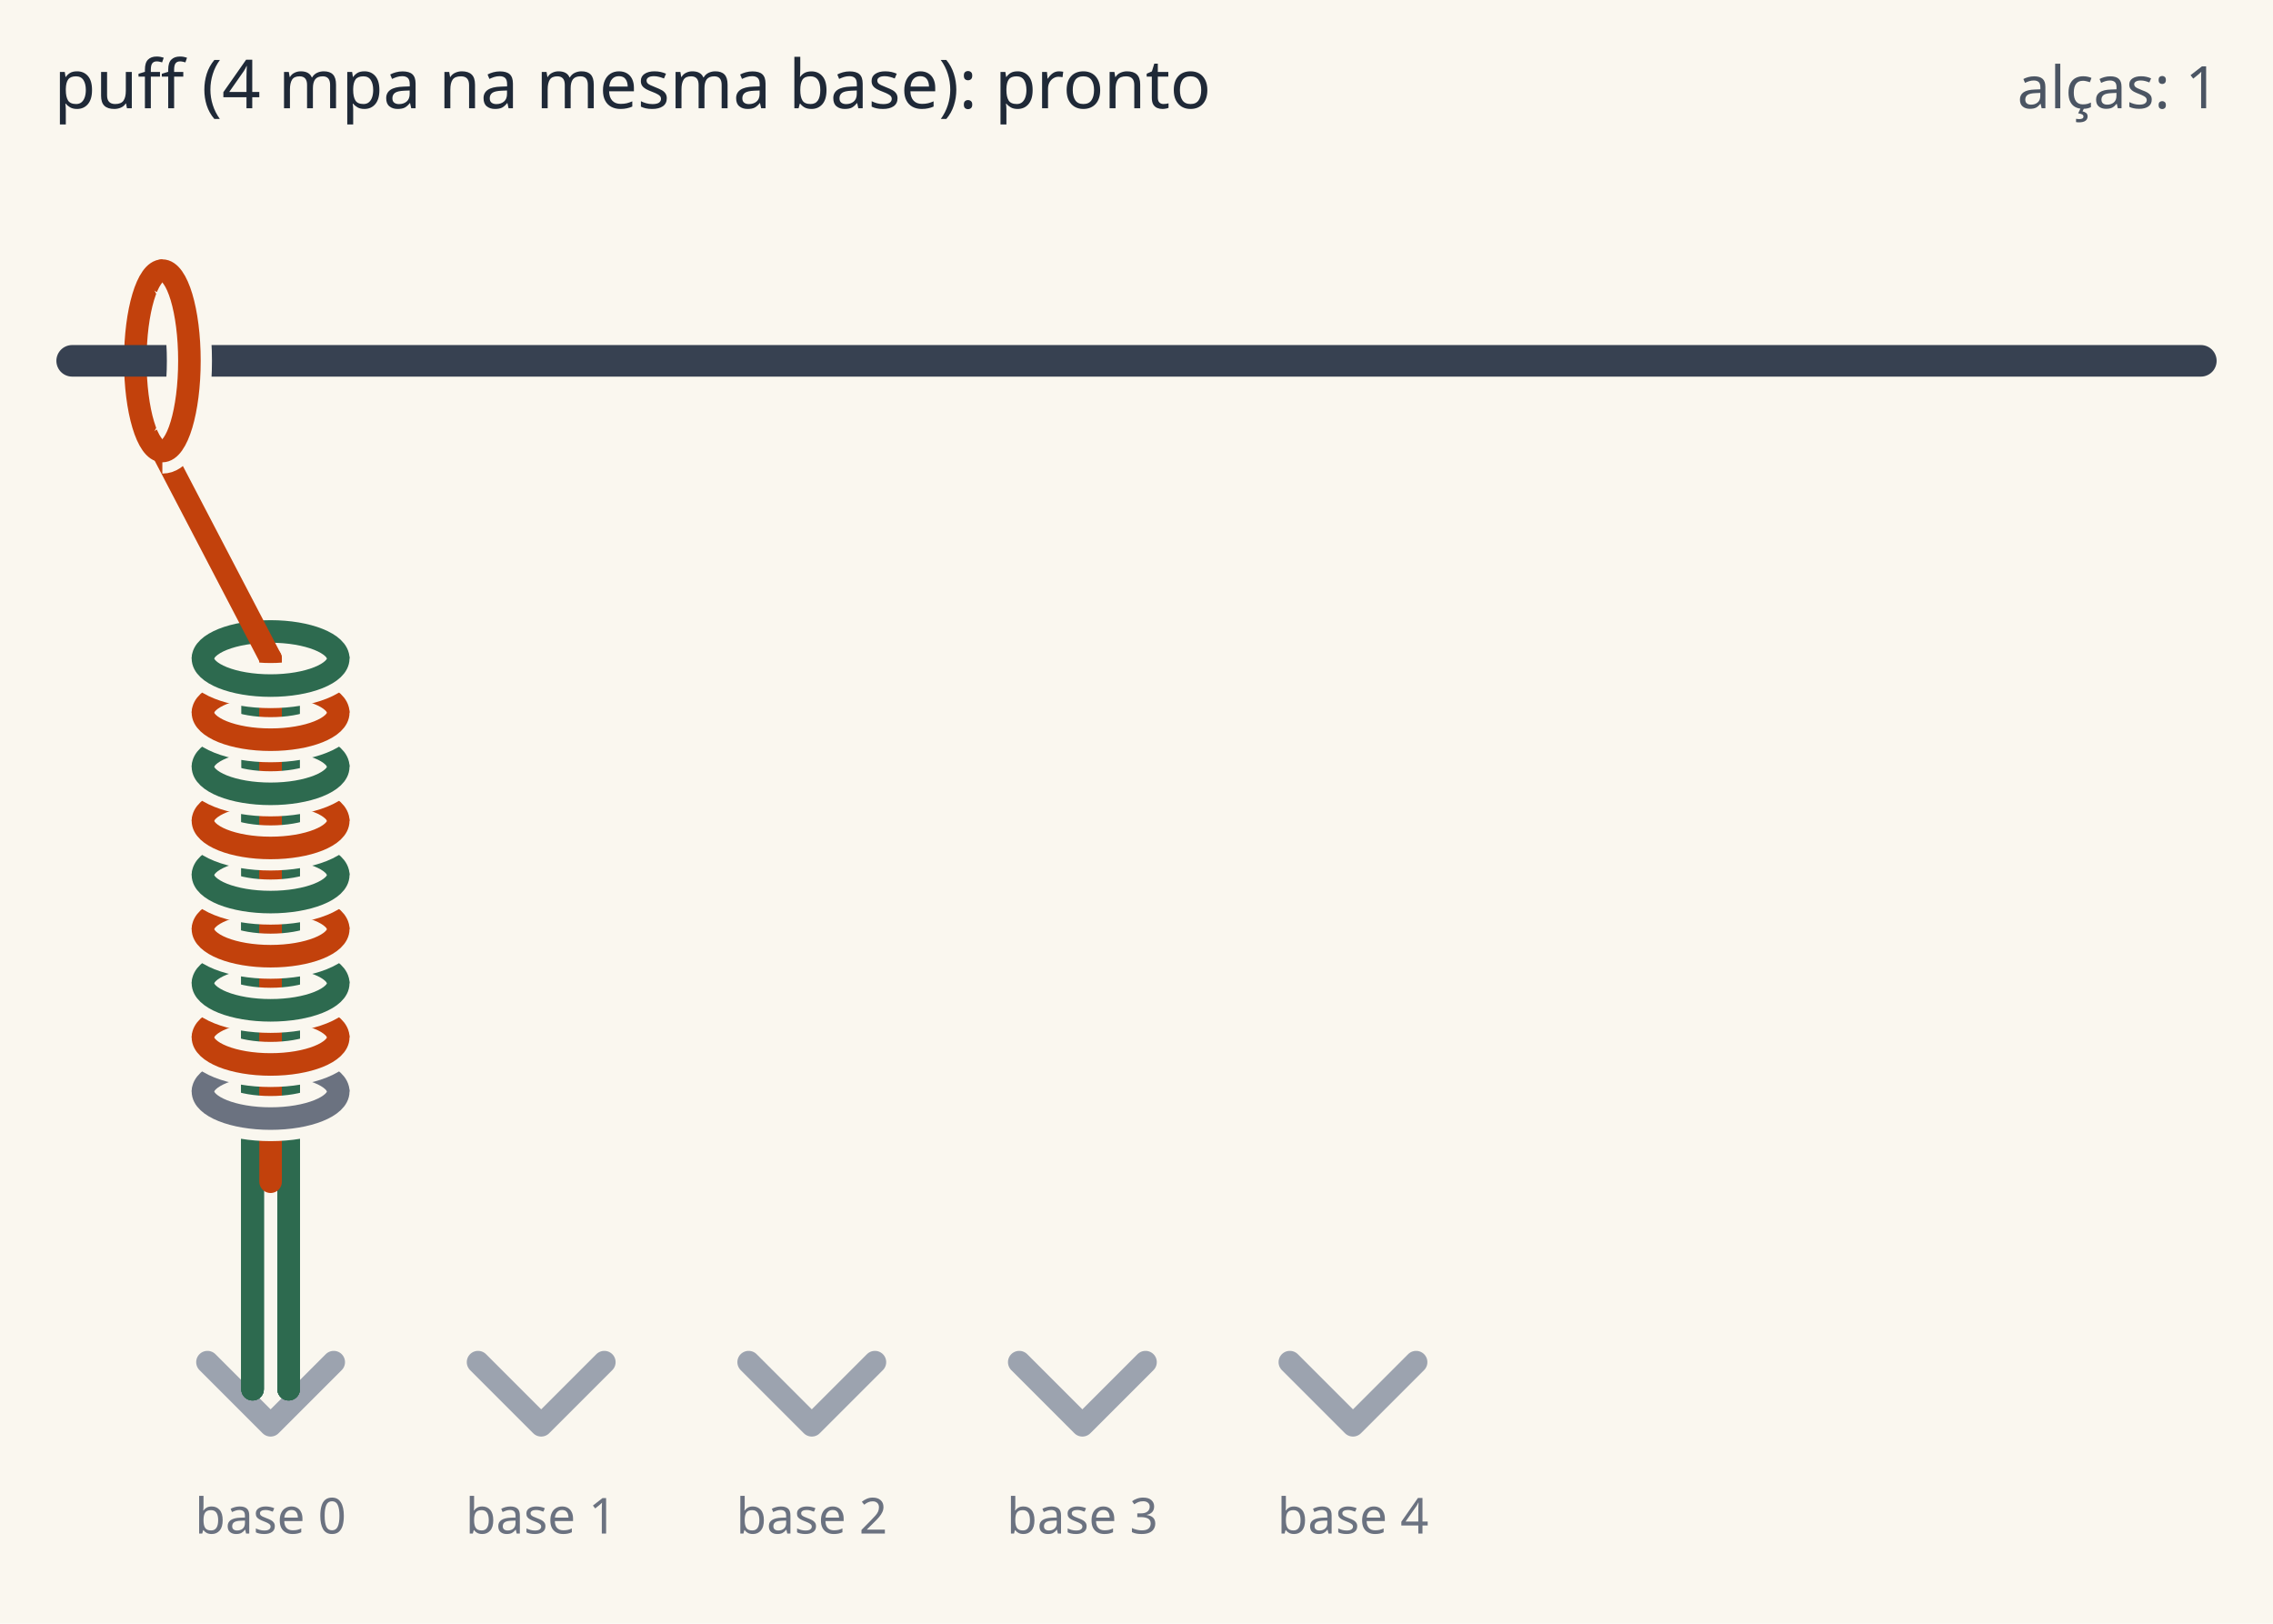
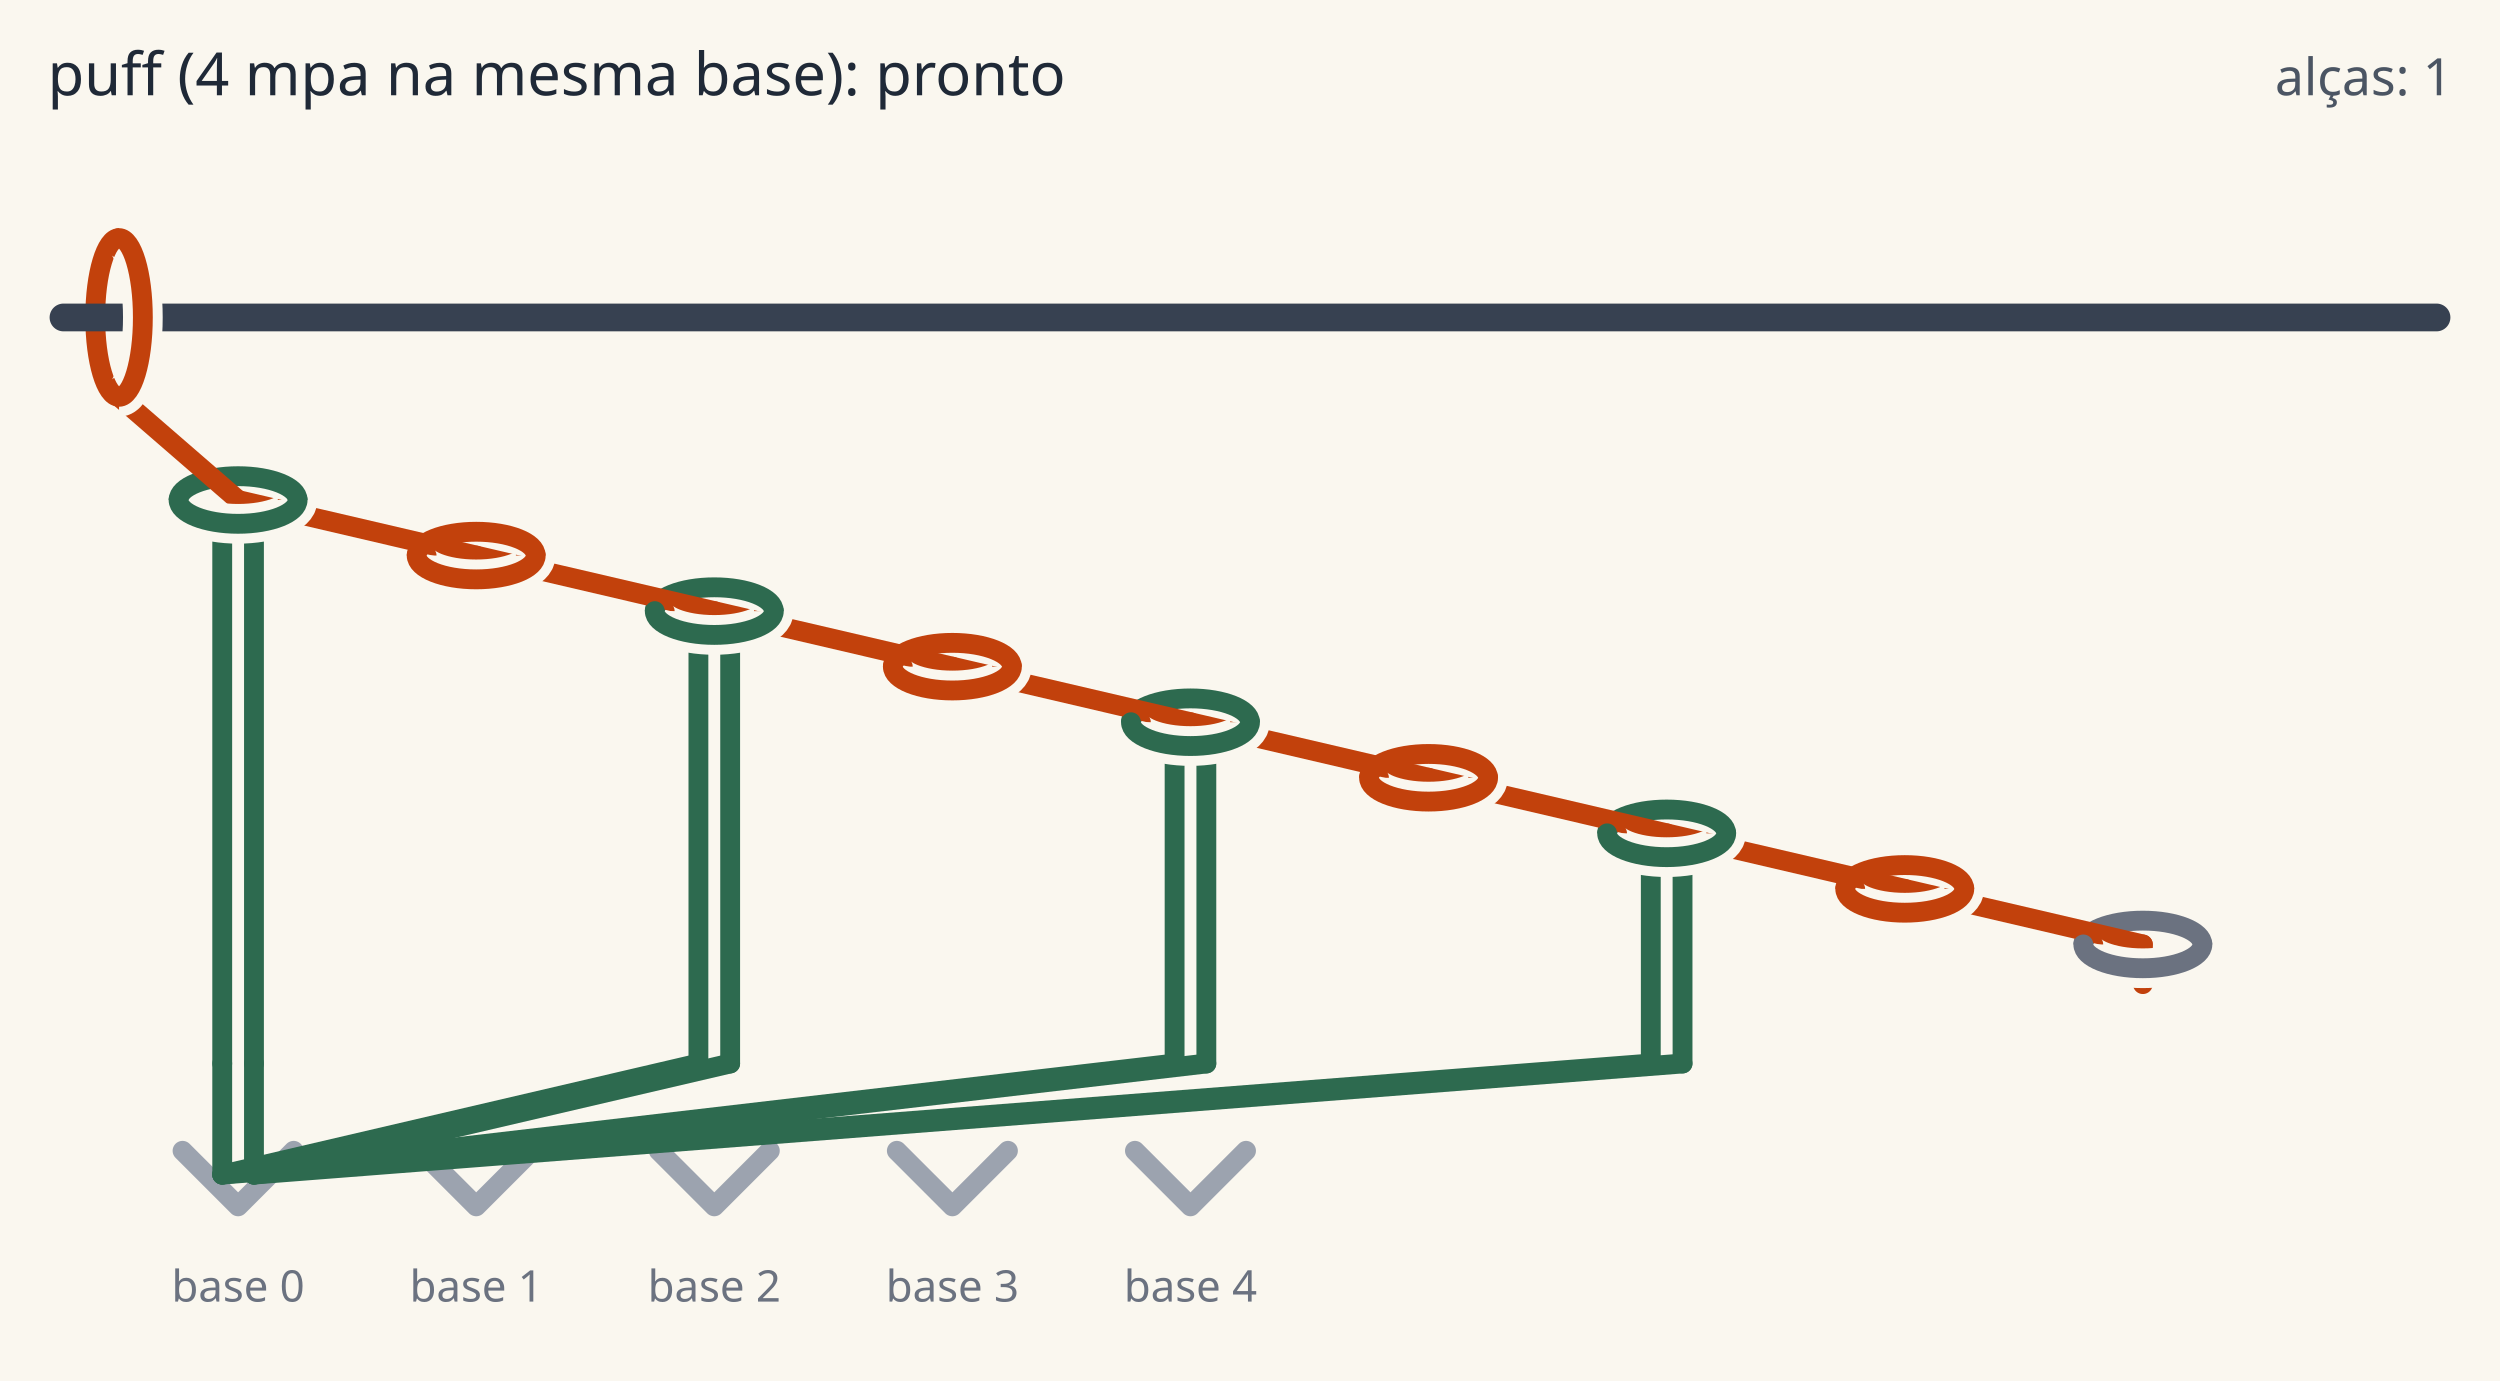
- <svg xmlns="http://www.w3.org/2000/svg" viewBox="0 0 504.0 360.0" width="504.0" height="360.0" font-family="sans-serif">
+ <svg xmlns="http://www.w3.org/2000/svg" viewBox="0 0 630.0 348.0" width="630.0" height="348.0" font-family="sans-serif">
  <rect width="100%" height="100%" fill="#faf7ef" />
  <text x="12" y="24" font-size="15" fill="#1f2937">puff (4 mpa na mesma base): pronto</text>
-   <text x="492.0" y="24" font-size="13" text-anchor="end" fill="#4b5563">alças: 1</text>
-   <path data-base-top="0" d="M 46.0 302.0 L 60.0 316.0 L 74.0 302.0" fill="none" stroke="#9ca3af" stroke-width="5" stroke-linecap="round" stroke-linejoin="round" />
-   <text x="60.0" y="340.0" font-size="11" text-anchor="middle" fill="#6b7280">base 0</text>
-   <path data-base-top="1" d="M 106.0 302.0 L 120.0 316.0 L 134.0 302.0" fill="none" stroke="#9ca3af" stroke-width="5" stroke-linecap="round" stroke-linejoin="round" />
-   <text x="120.0" y="340.0" font-size="11" text-anchor="middle" fill="#6b7280">base 1</text>
-   <path data-base-top="2" d="M 166.0 302.0 L 180.0 316.0 L 194.0 302.0" fill="none" stroke="#9ca3af" stroke-width="5" stroke-linecap="round" stroke-linejoin="round" />
-   <text x="180.0" y="340.0" font-size="11" text-anchor="middle" fill="#6b7280">base 2</text>
-   <path data-base-top="3" d="M 226.0 302.0 L 240.0 316.0 L 254.0 302.0" fill="none" stroke="#9ca3af" stroke-width="5" stroke-linecap="round" stroke-linejoin="round" />
-   <text x="240.0" y="340.0" font-size="11" text-anchor="middle" fill="#6b7280">base 3</text>
-   <path data-base-top="4" d="M 286.0 302.0 L 300.0 316.0 L 314.0 302.0" fill="none" stroke="#9ca3af" stroke-width="5" stroke-linecap="round" stroke-linejoin="round" />
-   <text x="300.0" y="340.0" font-size="11" text-anchor="middle" fill="#6b7280">base 4</text>
-   <line data-leg="2" data-base="0" data-side="l" x1="56.0" y1="224.0" x2="56.0" y2="308.0" stroke="#2d6a4f" stroke-width="5" stroke-linecap="round" />
-   <line data-leg="2" data-base="0" data-side="r" x1="64.0" y1="224.0" x2="64.0" y2="308.0" stroke="#2d6a4f" stroke-width="5" stroke-linecap="round" />
-   <line data-leg="4" data-base="0" data-side="l" x1="56.0" y1="200.0" x2="56.0" y2="308.0" stroke="#2d6a4f" stroke-width="5" stroke-linecap="round" />
-   <line data-leg="4" data-base="0" data-side="r" x1="64.0" y1="200.0" x2="64.0" y2="308.0" stroke="#2d6a4f" stroke-width="5" stroke-linecap="round" />
-   <line data-leg="6" data-base="0" data-side="l" x1="56.0" y1="176.0" x2="56.0" y2="308.0" stroke="#2d6a4f" stroke-width="5" stroke-linecap="round" />
-   <line data-leg="6" data-base="0" data-side="r" x1="64.0" y1="176.0" x2="64.0" y2="308.0" stroke="#2d6a4f" stroke-width="5" stroke-linecap="round" />
-   <line data-leg="8" data-base="0" data-side="l" x1="56.0" y1="152.0" x2="56.0" y2="308.0" stroke="#2d6a4f" stroke-width="5" stroke-linecap="round" />
-   <line data-leg="8" data-base="0" data-side="r" x1="64.0" y1="152.0" x2="64.0" y2="308.0" stroke="#2d6a4f" stroke-width="5" stroke-linecap="round" />
-   <path data-loop="0" data-kind="initial" data-on-hook="0" data-part="back" d="M 45.0 242.0 A 15 6 0 0 1 75.0 242.0" fill="none" stroke="#6b7280" stroke-width="5" stroke-linecap="round" />
-   <path data-loop="1" data-kind="yo" data-on-hook="0" data-part="back" d="M 45.0 230.0 A 15 6 0 0 1 75.0 230.0" fill="none" stroke="#c2410c" stroke-width="5" stroke-linecap="round" />
-   <path data-loop="2" data-kind="pulled" data-on-hook="0" data-part="back" d="M 45.0 218.0 A 15 6 0 0 1 75.0 218.0" fill="none" stroke="#2d6a4f" stroke-width="5" stroke-linecap="round" />
-   <path data-loop="3" data-kind="yo" data-on-hook="0" data-part="back" d="M 45.0 206.0 A 15 6 0 0 1 75.0 206.0" fill="none" stroke="#c2410c" stroke-width="5" stroke-linecap="round" />
-   <path data-loop="4" data-kind="pulled" data-on-hook="0" data-part="back" d="M 45.0 194.0 A 15 6 0 0 1 75.0 194.0" fill="none" stroke="#2d6a4f" stroke-width="5" stroke-linecap="round" />
-   <path data-loop="5" data-kind="yo" data-on-hook="0" data-part="back" d="M 45.0 182.0 A 15 6 0 0 1 75.0 182.0" fill="none" stroke="#c2410c" stroke-width="5" stroke-linecap="round" />
-   <path data-loop="6" data-kind="pulled" data-on-hook="0" data-part="back" d="M 45.0 170.0 A 15 6 0 0 1 75.0 170.0" fill="none" stroke="#2d6a4f" stroke-width="5" stroke-linecap="round" />
-   <path data-loop="7" data-kind="yo" data-on-hook="0" data-part="back" d="M 45.0 158.0 A 15 6 0 0 1 75.0 158.0" fill="none" stroke="#c2410c" stroke-width="5" stroke-linecap="round" />
-   <path data-loop="8" data-kind="pulled" data-on-hook="0" data-part="back" d="M 45.0 146.0 A 15 6 0 0 1 75.0 146.0" fill="none" stroke="#2d6a4f" stroke-width="5" stroke-linecap="round" />
-   <path data-loop="9" data-kind="yo" data-on-hook="1" data-part="back" d="M 36.0 60.0 A 6 20 0 0 0 36.0 100.0" fill="none" stroke="#c2410c" stroke-width="5" stroke-linecap="round" />
-   <line data-hook="1" x1="16" y1="80" x2="488.0" y2="80" stroke="#374151" stroke-width="7" stroke-linecap="round" />
-   <line data-strand="9" data-through="8" x1="36.0" y1="100.0" x2="60.0" y2="146.0" stroke="#c2410c" stroke-width="5" stroke-linecap="round" />
-   <line data-strand="9" data-through="7" x1="60.0" y1="146.0" x2="60.0" y2="158.0" stroke="#c2410c" stroke-width="5" stroke-linecap="round" />
-   <line data-strand="9" data-through="6" x1="60.0" y1="158.0" x2="60.0" y2="170.0" stroke="#c2410c" stroke-width="5" stroke-linecap="round" />
-   <line data-strand="9" data-through="5" x1="60.0" y1="170.0" x2="60.0" y2="182.0" stroke="#c2410c" stroke-width="5" stroke-linecap="round" />
-   <line data-strand="9" data-through="4" x1="60.0" y1="182.0" x2="60.0" y2="194.0" stroke="#c2410c" stroke-width="5" stroke-linecap="round" />
-   <line data-strand="9" data-through="3" x1="60.0" y1="194.0" x2="60.0" y2="206.0" stroke="#c2410c" stroke-width="5" stroke-linecap="round" />
-   <line data-strand="9" data-through="2" x1="60.0" y1="206.0" x2="60.0" y2="218.0" stroke="#c2410c" stroke-width="5" stroke-linecap="round" />
-   <line data-strand="9" data-through="1" x1="60.0" y1="218.0" x2="60.0" y2="230.0" stroke="#c2410c" stroke-width="5" stroke-linecap="round" />
-   <line data-strand="9" data-through="0" x1="60.0" y1="230.0" x2="60.0" y2="242.0" stroke="#c2410c" stroke-width="5" stroke-linecap="round" />
-   <line data-strand="9" data-tail="1" x1="60.0" y1="242.0" x2="60.0" y2="262.0" stroke="#c2410c" stroke-width="5" stroke-linecap="round" />
-   <path d="M 45.0 242.0 A 15 6 0 0 0 75.0 242.0" fill="none" stroke="#faf7ef" stroke-width="10" stroke-linecap="butt" />
-   <path data-loop="0" data-kind="initial" data-on-hook="0" data-part="front" d="M 45.0 242.0 A 15 6 0 0 0 75.0 242.0" fill="none" stroke="#6b7280" stroke-width="5" stroke-linecap="round" />
-   <path d="M 45.0 230.0 A 15 6 0 0 0 75.0 230.0" fill="none" stroke="#faf7ef" stroke-width="10" stroke-linecap="butt" />
-   <path data-loop="1" data-kind="yo" data-on-hook="0" data-part="front" d="M 45.0 230.0 A 15 6 0 0 0 75.0 230.0" fill="none" stroke="#c2410c" stroke-width="5" stroke-linecap="round" />
-   <path d="M 45.0 218.0 A 15 6 0 0 0 75.0 218.0" fill="none" stroke="#faf7ef" stroke-width="10" stroke-linecap="butt" />
-   <path data-loop="2" data-kind="pulled" data-on-hook="0" data-part="front" d="M 45.0 218.0 A 15 6 0 0 0 75.0 218.0" fill="none" stroke="#2d6a4f" stroke-width="5" stroke-linecap="round" />
-   <path d="M 45.0 206.0 A 15 6 0 0 0 75.0 206.0" fill="none" stroke="#faf7ef" stroke-width="10" stroke-linecap="butt" />
-   <path data-loop="3" data-kind="yo" data-on-hook="0" data-part="front" d="M 45.0 206.0 A 15 6 0 0 0 75.0 206.0" fill="none" stroke="#c2410c" stroke-width="5" stroke-linecap="round" />
-   <path d="M 45.0 194.0 A 15 6 0 0 0 75.0 194.0" fill="none" stroke="#faf7ef" stroke-width="10" stroke-linecap="butt" />
-   <path data-loop="4" data-kind="pulled" data-on-hook="0" data-part="front" d="M 45.0 194.0 A 15 6 0 0 0 75.0 194.0" fill="none" stroke="#2d6a4f" stroke-width="5" stroke-linecap="round" />
-   <path d="M 45.0 182.0 A 15 6 0 0 0 75.0 182.0" fill="none" stroke="#faf7ef" stroke-width="10" stroke-linecap="butt" />
-   <path data-loop="5" data-kind="yo" data-on-hook="0" data-part="front" d="M 45.0 182.0 A 15 6 0 0 0 75.0 182.0" fill="none" stroke="#c2410c" stroke-width="5" stroke-linecap="round" />
-   <path d="M 45.0 170.0 A 15 6 0 0 0 75.0 170.0" fill="none" stroke="#faf7ef" stroke-width="10" stroke-linecap="butt" />
-   <path data-loop="6" data-kind="pulled" data-on-hook="0" data-part="front" d="M 45.0 170.0 A 15 6 0 0 0 75.0 170.0" fill="none" stroke="#2d6a4f" stroke-width="5" stroke-linecap="round" />
-   <path d="M 45.0 158.0 A 15 6 0 0 0 75.0 158.0" fill="none" stroke="#faf7ef" stroke-width="10" stroke-linecap="butt" />
-   <path data-loop="7" data-kind="yo" data-on-hook="0" data-part="front" d="M 45.0 158.0 A 15 6 0 0 0 75.0 158.0" fill="none" stroke="#c2410c" stroke-width="5" stroke-linecap="round" />
-   <path d="M 45.0 146.0 A 15 6 0 0 0 75.0 146.0" fill="none" stroke="#faf7ef" stroke-width="10" stroke-linecap="butt" />
-   <path data-loop="8" data-kind="pulled" data-on-hook="0" data-part="front" d="M 45.0 146.0 A 15 6 0 0 0 75.0 146.0" fill="none" stroke="#2d6a4f" stroke-width="5" stroke-linecap="round" />
-   <path d="M 36.0 60.0 A 6 20 0 0 1 36.0 100.0" fill="none" stroke="#faf7ef" stroke-width="10" stroke-linecap="butt" />
-   <path data-loop="9" data-kind="yo" data-on-hook="1" data-part="front" d="M 36.0 60.0 A 6 20 0 0 1 36.0 100.0" fill="none" stroke="#c2410c" stroke-width="5" stroke-linecap="round" />
+   <text x="618.0" y="24" font-size="13" text-anchor="end" fill="#4b5563">alças: 1</text>
+   <path data-base-top="0" d="M 46.0 290.0 L 60.0 304.0 L 74.0 290.0" fill="none" stroke="#9ca3af" stroke-width="5" stroke-linecap="round" stroke-linejoin="round" />
+   <text x="60.0" y="328.0" font-size="11" text-anchor="middle" fill="#6b7280">base 0</text>
+   <path data-base-top="1" d="M 106.0 290.0 L 120.0 304.0 L 134.0 290.0" fill="none" stroke="#9ca3af" stroke-width="5" stroke-linecap="round" stroke-linejoin="round" />
+   <text x="120.0" y="328.0" font-size="11" text-anchor="middle" fill="#6b7280">base 1</text>
+   <path data-base-top="2" d="M 166.0 290.0 L 180.0 304.0 L 194.0 290.0" fill="none" stroke="#9ca3af" stroke-width="5" stroke-linecap="round" stroke-linejoin="round" />
+   <text x="180.0" y="328.0" font-size="11" text-anchor="middle" fill="#6b7280">base 2</text>
+   <path data-base-top="3" d="M 226.0 290.0 L 240.0 304.0 L 254.0 290.0" fill="none" stroke="#9ca3af" stroke-width="5" stroke-linecap="round" stroke-linejoin="round" />
+   <text x="240.0" y="328.0" font-size="11" text-anchor="middle" fill="#6b7280">base 3</text>
+   <path data-base-top="4" d="M 286.0 290.0 L 300.0 304.0 L 314.0 290.0" fill="none" stroke="#9ca3af" stroke-width="5" stroke-linecap="round" stroke-linejoin="round" />
+   <text x="300.0" y="328.0" font-size="11" text-anchor="middle" fill="#6b7280">base 4</text>
+   <line data-leg="2" data-base="0" data-side="l" data-seg="v" x1="416.0" y1="216.0" x2="416.0" y2="268.0" stroke="#2d6a4f" stroke-width="5" stroke-linecap="round" />
+   <line data-leg="2" data-base="0" data-side="l" data-seg="d" x1="416.0" y1="268.0" x2="56.0" y2="296.0" stroke="#2d6a4f" stroke-width="5" stroke-linecap="round" />
+   <line data-leg="2" data-base="0" data-side="r" data-seg="v" x1="424.0" y1="216.0" x2="424.0" y2="268.0" stroke="#2d6a4f" stroke-width="5" stroke-linecap="round" />
+   <line data-leg="2" data-base="0" data-side="r" data-seg="d" x1="424.0" y1="268.0" x2="64.0" y2="296.0" stroke="#2d6a4f" stroke-width="5" stroke-linecap="round" />
+   <line data-leg="4" data-base="0" data-side="l" data-seg="v" x1="296.0" y1="188.0" x2="296.0" y2="268.0" stroke="#2d6a4f" stroke-width="5" stroke-linecap="round" />
+   <line data-leg="4" data-base="0" data-side="l" data-seg="d" x1="296.0" y1="268.0" x2="56.0" y2="296.0" stroke="#2d6a4f" stroke-width="5" stroke-linecap="round" />
+   <line data-leg="4" data-base="0" data-side="r" data-seg="v" x1="304.0" y1="188.0" x2="304.0" y2="268.0" stroke="#2d6a4f" stroke-width="5" stroke-linecap="round" />
+   <line data-leg="4" data-base="0" data-side="r" data-seg="d" x1="304.0" y1="268.0" x2="64.0" y2="296.0" stroke="#2d6a4f" stroke-width="5" stroke-linecap="round" />
+   <line data-leg="6" data-base="0" data-side="l" data-seg="v" x1="176.0" y1="160.0" x2="176.0" y2="268.0" stroke="#2d6a4f" stroke-width="5" stroke-linecap="round" />
+   <line data-leg="6" data-base="0" data-side="l" data-seg="d" x1="176.0" y1="268.0" x2="56.0" y2="296.0" stroke="#2d6a4f" stroke-width="5" stroke-linecap="round" />
+   <line data-leg="6" data-base="0" data-side="r" data-seg="v" x1="184.0" y1="160.0" x2="184.0" y2="268.0" stroke="#2d6a4f" stroke-width="5" stroke-linecap="round" />
+   <line data-leg="6" data-base="0" data-side="r" data-seg="d" x1="184.0" y1="268.0" x2="64.0" y2="296.0" stroke="#2d6a4f" stroke-width="5" stroke-linecap="round" />
+   <line data-leg="8" data-base="0" data-side="l" data-seg="v" x1="56.0" y1="132.0" x2="56.0" y2="268.0" stroke="#2d6a4f" stroke-width="5" stroke-linecap="round" />
+   <line data-leg="8" data-base="0" data-side="l" data-seg="d" x1="56.0" y1="268.0" x2="56.0" y2="296.0" stroke="#2d6a4f" stroke-width="5" stroke-linecap="round" />
+   <line data-leg="8" data-base="0" data-side="r" data-seg="v" x1="64.0" y1="132.0" x2="64.0" y2="268.0" stroke="#2d6a4f" stroke-width="5" stroke-linecap="round" />
+   <line data-leg="8" data-base="0" data-side="r" data-seg="d" x1="64.0" y1="268.0" x2="64.0" y2="296.0" stroke="#2d6a4f" stroke-width="5" stroke-linecap="round" />
+   <path data-loop="0" data-kind="initial" data-on-hook="0" data-part="back" d="M 525.0 238.0 A 15 6 0 0 1 555.0 238.0" fill="none" stroke="#6b7280" stroke-width="5" stroke-linecap="round" />
+   <path data-loop="1" data-kind="yo" data-on-hook="0" data-part="back" d="M 465.0 224.0 A 15 6 0 0 1 495.0 224.0" fill="none" stroke="#c2410c" stroke-width="5" stroke-linecap="round" />
+   <path data-loop="2" data-kind="pulled" data-on-hook="0" data-part="back" d="M 405.0 210.0 A 15 6 0 0 1 435.0 210.0" fill="none" stroke="#2d6a4f" stroke-width="5" stroke-linecap="round" />
+   <path data-loop="3" data-kind="yo" data-on-hook="0" data-part="back" d="M 345.0 196.0 A 15 6 0 0 1 375.0 196.0" fill="none" stroke="#c2410c" stroke-width="5" stroke-linecap="round" />
+   <path data-loop="4" data-kind="pulled" data-on-hook="0" data-part="back" d="M 285.0 182.0 A 15 6 0 0 1 315.0 182.0" fill="none" stroke="#2d6a4f" stroke-width="5" stroke-linecap="round" />
+   <path data-loop="5" data-kind="yo" data-on-hook="0" data-part="back" d="M 225.0 168.0 A 15 6 0 0 1 255.0 168.0" fill="none" stroke="#c2410c" stroke-width="5" stroke-linecap="round" />
+   <path data-loop="6" data-kind="pulled" data-on-hook="0" data-part="back" d="M 165.0 154.0 A 15 6 0 0 1 195.0 154.0" fill="none" stroke="#2d6a4f" stroke-width="5" stroke-linecap="round" />
+   <path data-loop="7" data-kind="yo" data-on-hook="0" data-part="back" d="M 105.0 140.0 A 15 6 0 0 1 135.0 140.0" fill="none" stroke="#c2410c" stroke-width="5" stroke-linecap="round" />
+   <path data-loop="8" data-kind="pulled" data-on-hook="0" data-part="back" d="M 45.0 126.0 A 15 6 0 0 1 75.0 126.0" fill="none" stroke="#2d6a4f" stroke-width="5" stroke-linecap="round" />
+   <path data-loop="9" data-kind="yo" data-on-hook="1" data-part="back" d="M 30.0 60.0 A 6 20 0 0 0 30.0 100.0" fill="none" stroke="#c2410c" stroke-width="5" stroke-linecap="round" />
+   <line data-hook="1" x1="16" y1="80" x2="614.0" y2="80" stroke="#374151" stroke-width="7" stroke-linecap="round" />
+   <line data-strand="9" data-draw="1" data-through="8" x1="30.0" y1="100.0" x2="60.0" y2="126.0" stroke="#c2410c" stroke-width="5" stroke-linecap="round" />
+   <line data-strand="9" data-draw="1" data-through="7" x1="60.0" y1="126.0" x2="120.0" y2="140.0" stroke="#c2410c" stroke-width="5" stroke-linecap="round" />
+   <line data-strand="9" data-draw="1" data-through="6" x1="120.0" y1="140.0" x2="180.0" y2="154.0" stroke="#c2410c" stroke-width="5" stroke-linecap="round" />
+   <line data-strand="9" data-draw="1" data-through="5" x1="180.0" y1="154.0" x2="240.0" y2="168.0" stroke="#c2410c" stroke-width="5" stroke-linecap="round" />
+   <line data-strand="9" data-draw="1" data-through="4" x1="240.0" y1="168.0" x2="300.0" y2="182.0" stroke="#c2410c" stroke-width="5" stroke-linecap="round" />
+   <line data-strand="9" data-draw="1" data-through="3" x1="300.0" y1="182.0" x2="360.0" y2="196.0" stroke="#c2410c" stroke-width="5" stroke-linecap="round" />
+   <line data-strand="9" data-draw="1" data-through="2" x1="360.0" y1="196.0" x2="420.0" y2="210.0" stroke="#c2410c" stroke-width="5" stroke-linecap="round" />
+   <line data-strand="9" data-draw="1" data-through="1" x1="420.0" y1="210.0" x2="480.0" y2="224.0" stroke="#c2410c" stroke-width="5" stroke-linecap="round" />
+   <line data-strand="9" data-draw="1" data-through="0" x1="480.0" y1="224.0" x2="540.0" y2="238.0" stroke="#c2410c" stroke-width="5" stroke-linecap="round" />
+   <line data-strand="9" data-draw="1" data-exit="1" x1="540.0" y1="238.0" x2="540.0" y2="248.0" stroke="#c2410c" stroke-width="5" stroke-linecap="round" />
+   <path d="M 525.0 238.0 A 15 6 0 0 0 555.0 238.0" fill="none" stroke="#faf7ef" stroke-width="10" stroke-linecap="butt" />
+   <path data-loop="0" data-kind="initial" data-on-hook="0" data-part="front" d="M 525.0 238.0 A 15 6 0 0 0 555.0 238.0" fill="none" stroke="#6b7280" stroke-width="5" stroke-linecap="round" />
+   <path d="M 465.0 224.0 A 15 6 0 0 0 495.0 224.0" fill="none" stroke="#faf7ef" stroke-width="10" stroke-linecap="butt" />
+   <path data-loop="1" data-kind="yo" data-on-hook="0" data-part="front" d="M 465.0 224.0 A 15 6 0 0 0 495.0 224.0" fill="none" stroke="#c2410c" stroke-width="5" stroke-linecap="round" />
+   <path d="M 405.0 210.0 A 15 6 0 0 0 435.0 210.0" fill="none" stroke="#faf7ef" stroke-width="10" stroke-linecap="butt" />
+   <path data-loop="2" data-kind="pulled" data-on-hook="0" data-part="front" d="M 405.0 210.0 A 15 6 0 0 0 435.0 210.0" fill="none" stroke="#2d6a4f" stroke-width="5" stroke-linecap="round" />
+   <path d="M 345.0 196.0 A 15 6 0 0 0 375.0 196.0" fill="none" stroke="#faf7ef" stroke-width="10" stroke-linecap="butt" />
+   <path data-loop="3" data-kind="yo" data-on-hook="0" data-part="front" d="M 345.0 196.0 A 15 6 0 0 0 375.0 196.0" fill="none" stroke="#c2410c" stroke-width="5" stroke-linecap="round" />
+   <path d="M 285.0 182.0 A 15 6 0 0 0 315.0 182.0" fill="none" stroke="#faf7ef" stroke-width="10" stroke-linecap="butt" />
+   <path data-loop="4" data-kind="pulled" data-on-hook="0" data-part="front" d="M 285.0 182.0 A 15 6 0 0 0 315.0 182.0" fill="none" stroke="#2d6a4f" stroke-width="5" stroke-linecap="round" />
+   <path d="M 225.0 168.0 A 15 6 0 0 0 255.0 168.0" fill="none" stroke="#faf7ef" stroke-width="10" stroke-linecap="butt" />
+   <path data-loop="5" data-kind="yo" data-on-hook="0" data-part="front" d="M 225.0 168.0 A 15 6 0 0 0 255.0 168.0" fill="none" stroke="#c2410c" stroke-width="5" stroke-linecap="round" />
+   <path d="M 165.0 154.0 A 15 6 0 0 0 195.0 154.0" fill="none" stroke="#faf7ef" stroke-width="10" stroke-linecap="butt" />
+   <path data-loop="6" data-kind="pulled" data-on-hook="0" data-part="front" d="M 165.0 154.0 A 15 6 0 0 0 195.0 154.0" fill="none" stroke="#2d6a4f" stroke-width="5" stroke-linecap="round" />
+   <path d="M 105.0 140.0 A 15 6 0 0 0 135.0 140.0" fill="none" stroke="#faf7ef" stroke-width="10" stroke-linecap="butt" />
+   <path data-loop="7" data-kind="yo" data-on-hook="0" data-part="front" d="M 105.0 140.0 A 15 6 0 0 0 135.0 140.0" fill="none" stroke="#c2410c" stroke-width="5" stroke-linecap="round" />
+   <path d="M 45.0 126.0 A 15 6 0 0 0 75.0 126.0" fill="none" stroke="#faf7ef" stroke-width="10" stroke-linecap="butt" />
+   <path data-loop="8" data-kind="pulled" data-on-hook="0" data-part="front" d="M 45.0 126.0 A 15 6 0 0 0 75.0 126.0" fill="none" stroke="#2d6a4f" stroke-width="5" stroke-linecap="round" />
+   <path d="M 30.0 60.0 A 6 20 0 0 1 30.0 100.0" fill="none" stroke="#faf7ef" stroke-width="10" stroke-linecap="butt" />
+   <path data-loop="9" data-kind="yo" data-on-hook="1" data-part="front" d="M 30.0 60.0 A 6 20 0 0 1 30.0 100.0" fill="none" stroke="#c2410c" stroke-width="5" stroke-linecap="round" />
</svg>
